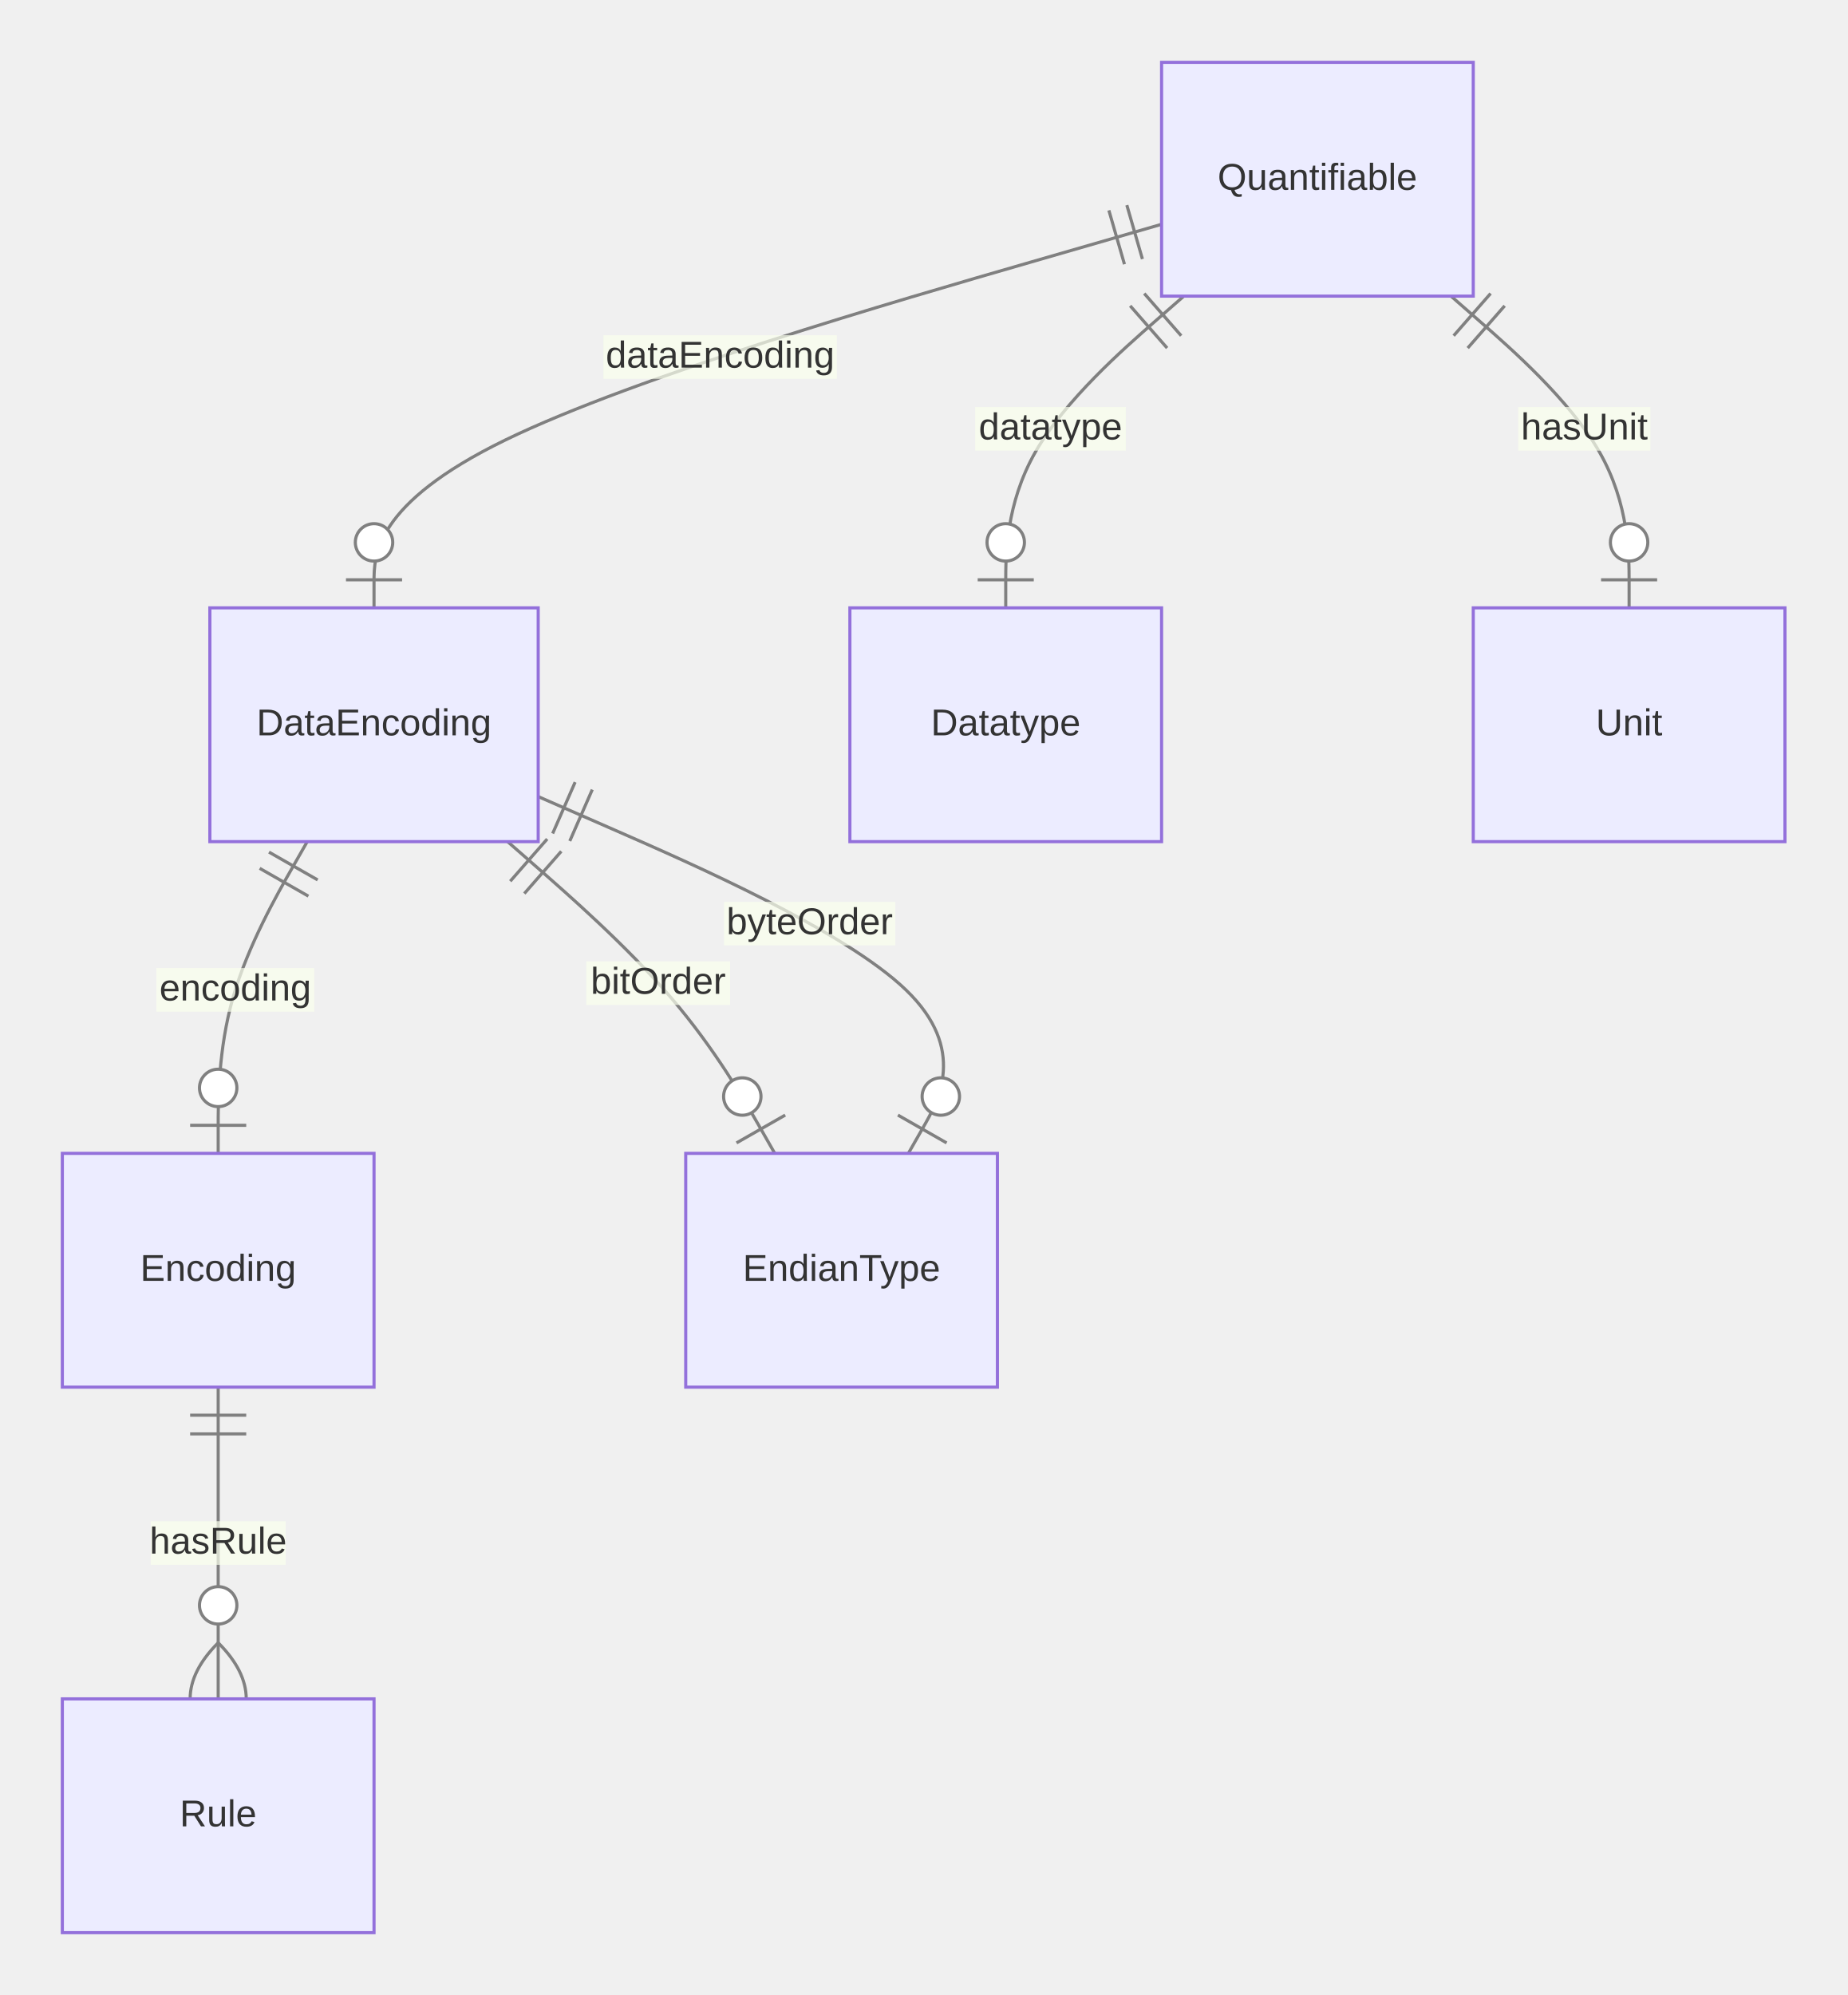
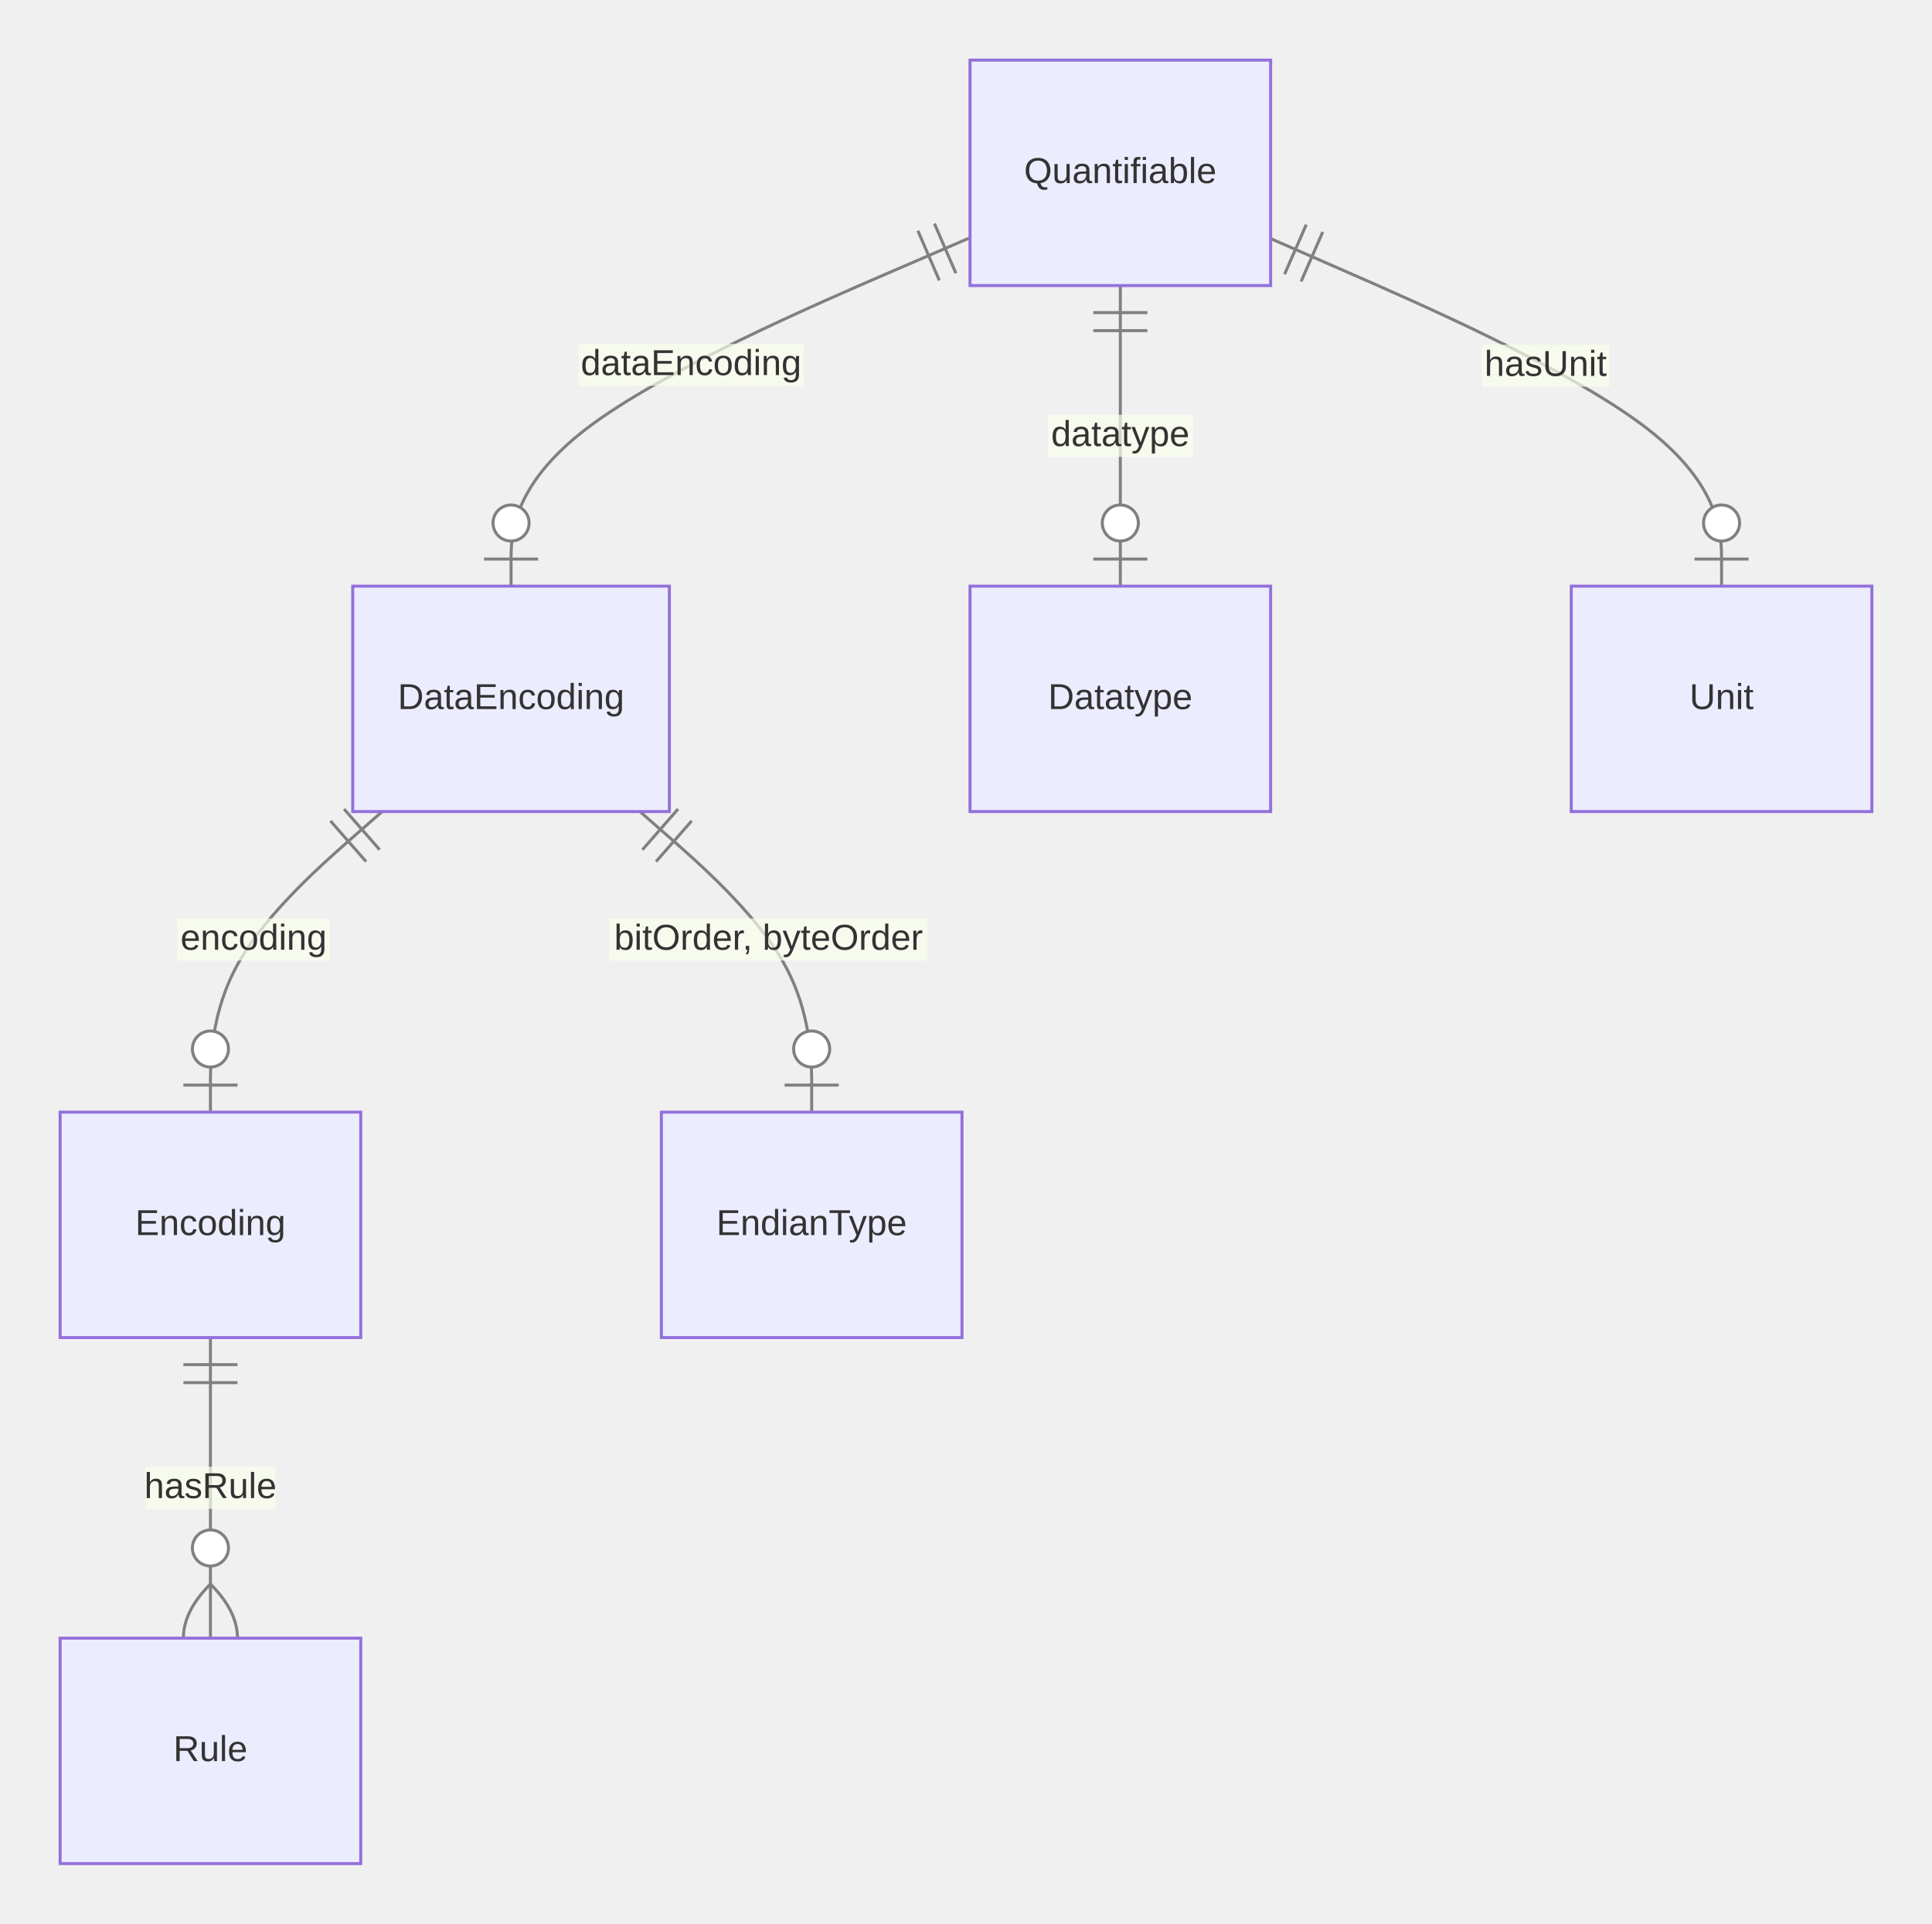
- <svg xmlns="http://www.w3.org/2000/svg" aria-roledescription="er" role="graphics-document document" viewBox="0 0 592.67 640" height="640" width="592.67" id="container">
+ <svg xmlns="http://www.w3.org/2000/svg" aria-roledescription="er" role="graphics-document document" viewBox="0 0 642.67 640" height="640" width="642.67" id="container">
  <style>#container{font-family:"trebuchet ms",verdana,arial,sans-serif;font-size:16px;fill:#333;}#container .error-icon{fill:#552222;}#container .error-text{fill:#552222;stroke:#552222;}#container .edge-thickness-normal{stroke-width:1px;}#container .edge-thickness-thick{stroke-width:3.5px;}#container .edge-pattern-solid{stroke-dasharray:0;}#container .edge-thickness-invisible{stroke-width:0;fill:none;}#container .edge-pattern-dashed{stroke-dasharray:3;}#container .edge-pattern-dotted{stroke-dasharray:2;}#container .marker{fill:#333333;stroke:#333333;}#container .marker.cross{stroke:#333333;}#container svg{font-family:"trebuchet ms",verdana,arial,sans-serif;font-size:16px;}#container p{margin:0;}#container .entityBox{fill:#ECECFF;stroke:#9370DB;}#container .attributeBoxOdd{fill:#ffffff;stroke:#9370DB;}#container .attributeBoxEven{fill:#f2f2f2;stroke:#9370DB;}#container .relationshipLabelBox{fill:hsl(80, 100%, 96.275%);opacity:0.7;background-color:hsl(80, 100%, 96.275%);}#container .relationshipLabelBox rect{opacity:0.5;}#container .relationshipLine{stroke:#333333;}#container .entityTitleText{text-anchor:middle;font-size:18px;fill:#333;}#container #MD_PARENT_START{fill:#f5f5f5!important;stroke:#333333!important;stroke-width:1;}#container #MD_PARENT_END{fill:#f5f5f5!important;stroke:#333333!important;stroke-width:1;}#container :root{--mermaid-font-family:"trebuchet ms",verdana,arial,sans-serif;}</style>
  <g />
  <defs>
    <marker orient="auto" markerHeight="240" markerWidth="190" refY="7" refX="0" id="MD_PARENT_START">
      <path d="M 18,7 L9,13 L1,7 L9,1 Z" />
    </marker>
  </defs>
  <defs>
    <marker orient="auto" markerHeight="28" markerWidth="20" refY="7" refX="19" id="MD_PARENT_END">
      <path d="M 18,7 L9,13 L1,7 L9,1 Z" />
    </marker>
  </defs>
  <defs>
    <marker orient="auto" markerHeight="18" markerWidth="18" refY="9" refX="0" id="ONLY_ONE_START">
      <path d="M9,0 L9,18 M15,0 L15,18" fill="none" stroke="gray" />
    </marker>
  </defs>
  <defs>
    <marker orient="auto" markerHeight="18" markerWidth="18" refY="9" refX="18" id="ONLY_ONE_END">
      <path d="M3,0 L3,18 M9,0 L9,18" fill="none" stroke="gray" />
    </marker>
  </defs>
  <defs>
    <marker orient="auto" markerHeight="18" markerWidth="30" refY="9" refX="0" id="ZERO_OR_ONE_START">
      <circle r="6" cy="9" cx="21" fill="white" stroke="gray" />
      <path d="M9,0 L9,18" fill="none" stroke="gray" />
    </marker>
  </defs>
  <defs>
    <marker orient="auto" markerHeight="18" markerWidth="30" refY="9" refX="30" id="ZERO_OR_ONE_END">
      <circle r="6" cy="9" cx="9" fill="white" stroke="gray" />
      <path d="M21,0 L21,18" fill="none" stroke="gray" />
    </marker>
  </defs>
  <defs>
    <marker orient="auto" markerHeight="36" markerWidth="45" refY="18" refX="18" id="ONE_OR_MORE_START">
      <path d="M0,18 Q 18,0 36,18 Q 18,36 0,18 M42,9 L42,27" fill="none" stroke="gray" />
    </marker>
  </defs>
  <defs>
    <marker orient="auto" markerHeight="36" markerWidth="45" refY="18" refX="27" id="ONE_OR_MORE_END">
      <path d="M3,9 L3,27 M9,18 Q27,0 45,18 Q27,36 9,18" fill="none" stroke="gray" />
    </marker>
  </defs>
  <defs>
    <marker orient="auto" markerHeight="36" markerWidth="57" refY="18" refX="18" id="ZERO_OR_MORE_START">
      <circle r="6" cy="18" cx="48" fill="white" stroke="gray" />
      <path d="M0,18 Q18,0 36,18 Q18,36 0,18" fill="none" stroke="gray" />
    </marker>
  </defs>
  <defs>
    <marker orient="auto" markerHeight="36" markerWidth="57" refY="18" refX="39" id="ZERO_OR_MORE_END">
      <circle r="6" cy="18" cx="9" fill="white" stroke="gray" />
      <path d="M21,18 Q39,0 57,18 Q39,36 21,18" fill="none" stroke="gray" />
    </marker>
  </defs>
-   <path style="stroke: gray; fill: none;" marker-start="url(#ONLY_ONE_START)" marker-end="url(#ZERO_OR_ONE_END)" d="M98.571,270L93.81,278.333C89.048,286.667,79.524,303.333,74.762,320C70,336.667,70,353.333,70,361.667L70,370" class="er relationshipLine" />
-   <path style="stroke: gray; fill: none;" marker-start="url(#ONLY_ONE_START)" marker-end="url(#ZERO_OR_ONE_END)" d="M162.857,270L172.381,278.333C181.905,286.667,200.952,303.333,215.238,320C229.524,336.667,239.048,353.333,243.81,361.667L248.571,370" class="er relationshipLine" />
-   <path style="stroke: gray; fill: none;" marker-start="url(#ONLY_ONE_START)" marker-end="url(#ZERO_OR_ONE_END)" d="M172.67,255.543L197.225,266.286C221.78,277.029,270.89,298.514,290.683,317.591C310.476,336.667,300.952,353.333,296.19,361.667L291.429,370" class="er relationshipLine" />
+   <path style="stroke: gray; fill: none;" marker-start="url(#ONLY_ONE_START)" marker-end="url(#ZERO_OR_ONE_END)" d="M127.143,270L117.619,278.333C108.095,286.667,89.048,303.333,79.524,320C70,336.667,70,353.333,70,361.667L70,370" class="er relationshipLine" />
+   <path style="stroke: gray; fill: none;" marker-start="url(#ONLY_ONE_START)" marker-end="url(#ZERO_OR_ONE_END)" d="M212.857,270L222.381,278.333C231.905,286.667,250.952,303.333,260.476,320C270,336.667,270,353.333,270,361.667L270,370" class="er relationshipLine" />
  <path style="stroke: gray; fill: none;" marker-start="url(#ONLY_ONE_START)" marker-end="url(#ZERO_OR_MORE_END)" d="M70,445L70,453.333C70,461.667,70,478.333,70,495C70,511.667,70,528.333,70,536.667L70,545" class="er relationshipLine" />
-   <path style="stroke: gray; fill: none;" marker-start="url(#ONLY_ONE_START)" marker-end="url(#ZERO_OR_ONE_END)" d="M372.67,71.955L330.559,84.129C288.447,96.303,204.223,120.652,162.112,141.159C120,161.667,120,178.333,120,186.667L120,195" class="er relationshipLine" />
-   <path style="stroke: gray; fill: none;" marker-start="url(#ONLY_ONE_START)" marker-end="url(#ZERO_OR_ONE_END)" d="M379.813,95L370.289,103.333C360.765,111.667,341.718,128.333,332.194,145C322.67,161.667,322.67,178.333,322.67,186.667L322.67,195" class="er relationshipLine" />
-   <path style="stroke: gray; fill: none;" marker-start="url(#ONLY_ONE_START)" marker-end="url(#ZERO_OR_ONE_END)" d="M465.527,95L475.051,103.333C484.575,111.667,503.623,128.333,513.146,145C522.67,161.667,522.67,178.333,522.67,186.667L522.67,195" class="er relationshipLine" />
-   <g transform="translate(67.32976,195 )" id="entity-DataEncoding-e949680e-a6e4-55c9-9325-aa69226f3e53">
+   <path style="stroke: gray; fill: none;" marker-start="url(#ONLY_ONE_START)" marker-end="url(#ZERO_OR_ONE_END)" d="M322.67,79.087L297.225,90.072C271.78,101.058,220.89,123.029,195.445,142.348C170,161.667,170,178.333,170,186.667L170,195" class="er relationshipLine" />
+   <path style="stroke: gray; fill: none;" marker-start="url(#ONLY_ONE_START)" marker-end="url(#ZERO_OR_ONE_END)" d="M372.67,95L372.67,103.333C372.67,111.667,372.67,128.333,372.67,145C372.67,161.667,372.67,178.333,372.67,186.667L372.67,195" class="er relationshipLine" />
+   <path style="stroke: gray; fill: none;" marker-start="url(#ONLY_ONE_START)" marker-end="url(#ZERO_OR_ONE_END)" d="M422.67,79.375L447.67,90.313C472.67,101.25,522.67,123.125,547.67,142.396C572.67,161.667,572.67,178.333,572.67,186.667L572.67,195" class="er relationshipLine" />
+   <g transform="translate(117.3298,195 )" id="entity-DataEncoding-e949680e-a6e4-55c9-9325-aa69226f3e53">
    <rect height="75" width="105.34" y="0" x="0" class="er entityBox" />
    <text style="dominant-baseline: middle; text-anchor: middle; font-size: 12px;" transform="translate(52.67024,37.5)" y="0" x="0" id="text-entity-DataEncoding-e949680e-a6e4-55c9-9325-aa69226f3e53" class="er entityLabel">DataEncoding</text>
  </g>
  <g transform="translate(20,370 )" id="entity-Encoding-1bd3f2aa-2a9a-589f-8d8d-495ffc6a00da">
    <rect height="75" width="100" y="0" x="0" class="er entityBox" />
    <text style="dominant-baseline: middle; text-anchor: middle; font-size: 12px;" transform="translate(50,37.5)" y="0" x="0" id="text-entity-Encoding-1bd3f2aa-2a9a-589f-8d8d-495ffc6a00da" class="er entityLabel">Encoding</text>
  </g>
  <g transform="translate(220,370 )" id="entity-EndianType-d95ef20a-f1b7-5562-baf4-d38ffa1e0153">
    <rect height="75" width="100" y="0" x="0" class="er entityBox" />
    <text style="dominant-baseline: middle; text-anchor: middle; font-size: 12px;" transform="translate(50,37.5)" y="0" x="0" id="text-entity-EndianType-d95ef20a-f1b7-5562-baf4-d38ffa1e0153" class="er entityLabel">EndianType</text>
  </g>
-   <g transform="translate(372.6702,20 )" id="entity-Quantifiable-82d4468d-7a40-5b3c-81f8-69036607af45">
+   <g transform="translate(322.6702,20 )" id="entity-Quantifiable-82d4468d-7a40-5b3c-81f8-69036607af45">
    <rect height="75" width="100" y="0" x="0" class="er entityBox" />
    <text style="dominant-baseline: middle; text-anchor: middle; font-size: 12px;" transform="translate(50,37.5)" y="0" x="0" id="text-entity-Quantifiable-82d4468d-7a40-5b3c-81f8-69036607af45" class="er entityLabel">Quantifiable</text>
  </g>
  <g transform="translate(20,545 )" id="entity-Rule-886caf8e-59ff-5db3-a492-27242971196f">
    <rect height="75" width="100" y="0" x="0" class="er entityBox" />
    <text style="dominant-baseline: middle; text-anchor: middle; font-size: 12px;" transform="translate(50,37.5)" y="0" x="0" id="text-entity-Rule-886caf8e-59ff-5db3-a492-27242971196f" class="er entityLabel">Rule</text>
  </g>
-   <g transform="translate(272.6702,195 )" id="entity-Datatype-eedb5402-d0cc-52bf-9fb8-7b914f648cbe">
+   <g transform="translate(322.6702,195 )" id="entity-Datatype-eedb5402-d0cc-52bf-9fb8-7b914f648cbe">
    <rect height="75" width="100" y="0" x="0" class="er entityBox" />
    <text style="dominant-baseline: middle; text-anchor: middle; font-size: 12px;" transform="translate(50,37.5)" y="0" x="0" id="text-entity-Datatype-eedb5402-d0cc-52bf-9fb8-7b914f648cbe" class="er entityLabel">Datatype</text>
  </g>
-   <g transform="translate(472.6702,195 )" id="entity-Unit-c57ac1ea-0a24-509a-a80e-23f8c03ca739">
+   <g transform="translate(522.6702,195 )" id="entity-Unit-c57ac1ea-0a24-509a-a80e-23f8c03ca739">
    <rect height="75" width="100" y="0" x="0" class="er entityBox" />
    <text style="dominant-baseline: middle; text-anchor: middle; font-size: 12px;" transform="translate(50,37.5)" y="0" x="0" id="text-entity-Unit-c57ac1ea-0a24-509a-a80e-23f8c03ca739" class="er entityLabel">Unit</text>
  </g>
-   <rect height="14" width="50.668" y="310.553" x="50.161" class="er relationshipLabelBox" />
-   <text style="text-anchor: middle; dominant-baseline: middle; font-size: 12px;" y="317.553" x="75.495" id="rel1" class="er relationshipLabel">encoding</text>
-   <rect height="14" width="46.136" y="308.397" x="188.108" class="er relationshipLabelBox" />
-   <text style="text-anchor: middle; dominant-baseline: middle; font-size: 12px;" y="315.397" x="211.176" id="rel2" class="er relationshipLabel">bitOrder</text>
-   <rect height="14" width="54.968" y="289.296" x="232.28" class="er relationshipLabelBox" />
-   <text style="text-anchor: middle; dominant-baseline: middle; font-size: 12px;" y="296.296" x="259.764" id="rel3" class="er relationshipLabel">byteOrder</text>
+   <rect height="14" width="50.668" y="305.565" x="59.028" class="er relationshipLabelBox" />
+   <text style="text-anchor: middle; dominant-baseline: middle; font-size: 12px;" y="312.565" x="84.362" id="rel1" class="er relationshipLabel">encoding</text>
+   <rect height="14" width="105.837" y="305.565" x="202.72" class="er relationshipLabelBox" />
+   <text style="text-anchor: middle; dominant-baseline: middle; font-size: 12px;" y="312.565" x="255.638" id="rel2" class="er relationshipLabel">bitOrder, byteOrder</text>
  <rect height="14" width="43.297" y="488" x="48.352" class="er relationshipLabelBox" />
-   <text style="text-anchor: middle; dominant-baseline: middle; font-size: 12px;" y="495" x="70" id="rel4" class="er relationshipLabel">hasRule</text>
-   <rect height="14" width="74.908" y="107.532" x="193.59" class="er relationshipLabelBox" />
-   <text style="text-anchor: middle; dominant-baseline: middle; font-size: 12px;" y="114.532" x="231.044" id="rel5" class="er relationshipLabel">dataEncoding</text>
-   <rect height="14" width="48.328" y="130.565" x="312.868" class="er relationshipLabelBox" />
-   <text style="text-anchor: middle; dominant-baseline: middle; font-size: 12px;" y="137.565" x="337.032" id="rel6" class="er relationshipLabel">datatype</text>
-   <rect height="14" width="42.404" y="130.564" x="487.106" class="er relationshipLabelBox" />
-   <text style="text-anchor: middle; dominant-baseline: middle; font-size: 12px;" y="137.564" x="508.308" id="rel7" class="er relationshipLabel">hasUnit</text>
+   <text style="text-anchor: middle; dominant-baseline: middle; font-size: 12px;" y="495" x="70" id="rel3" class="er relationshipLabel">hasRule</text>
+   <rect height="14" width="74.908" y="114.381" x="192.433" class="er relationshipLabelBox" />
+   <text style="text-anchor: middle; dominant-baseline: middle; font-size: 12px;" y="121.381" x="229.888" id="rel4" class="er relationshipLabel">dataEncoding</text>
+   <rect height="14" width="48.328" y="138" x="348.506" class="er relationshipLabelBox" />
+   <text style="text-anchor: middle; dominant-baseline: middle; font-size: 12px;" y="145" x="372.67" id="rel5" class="er relationshipLabel">datatype</text>
+   <rect height="14" width="42.404" y="114.658" x="492.933" class="er relationshipLabelBox" />
+   <text style="text-anchor: middle; dominant-baseline: middle; font-size: 12px;" y="121.658" x="514.135" id="rel6" class="er relationshipLabel">hasUnit</text>
</svg>
